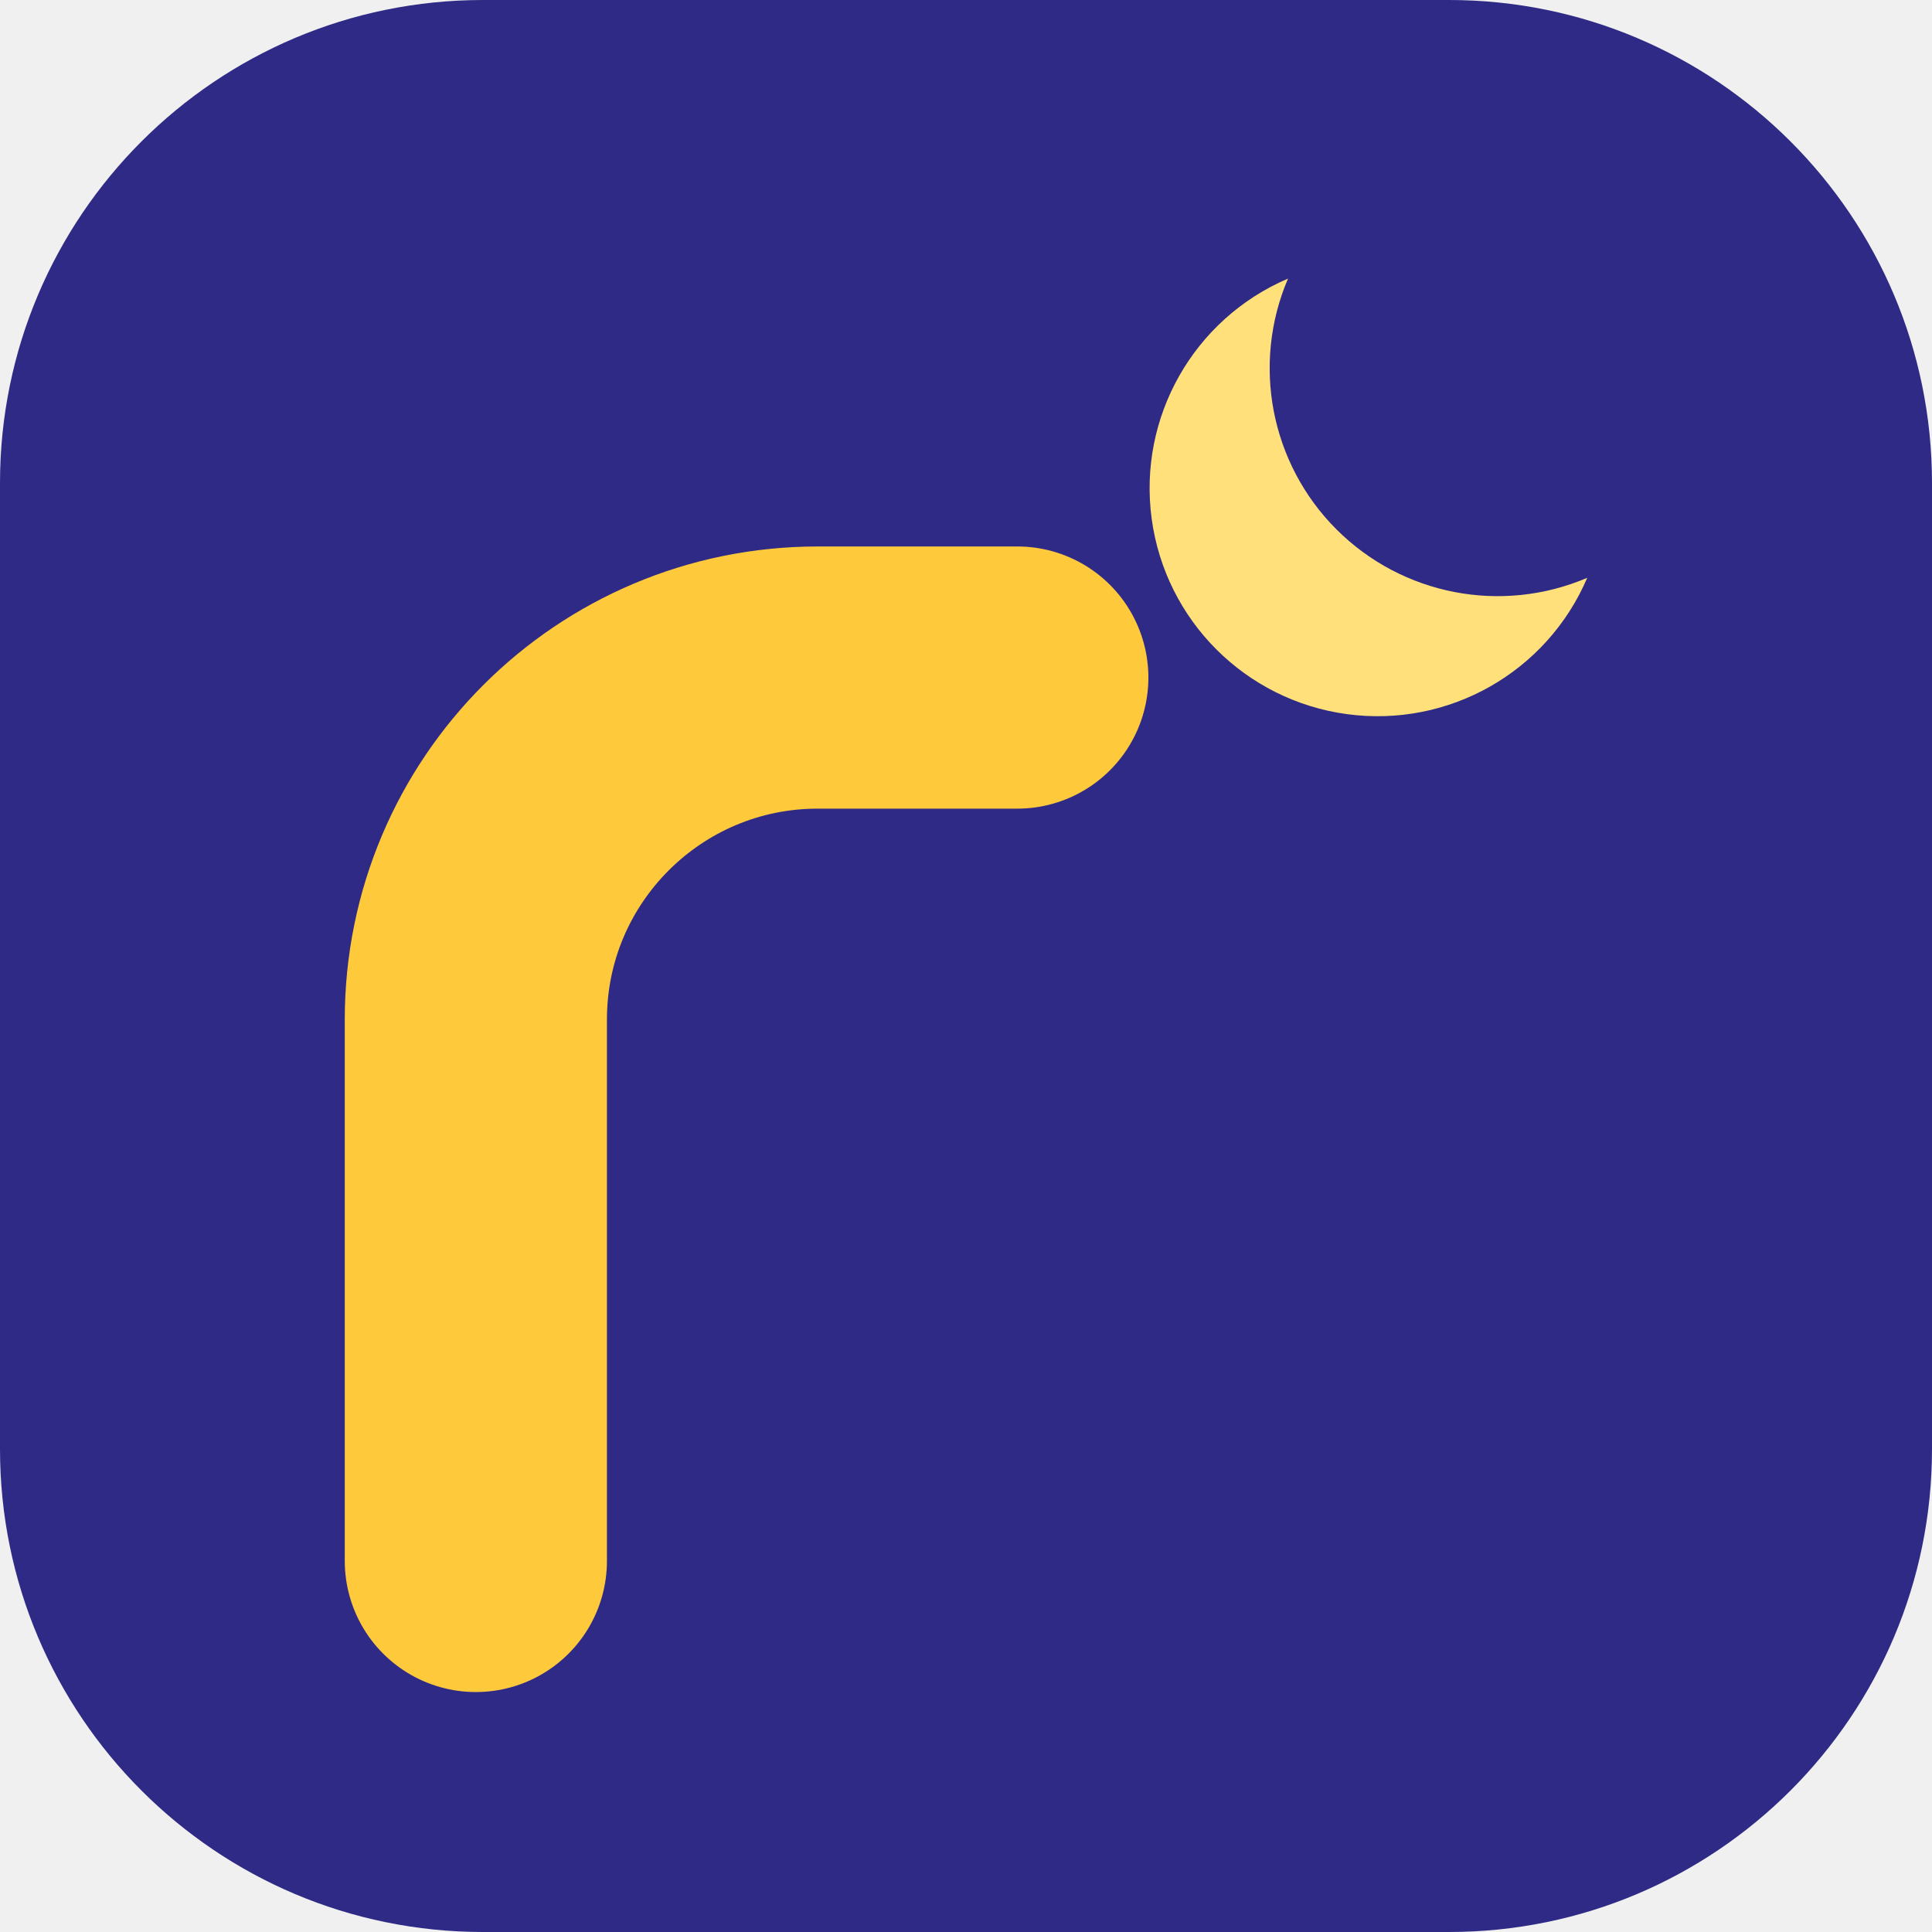
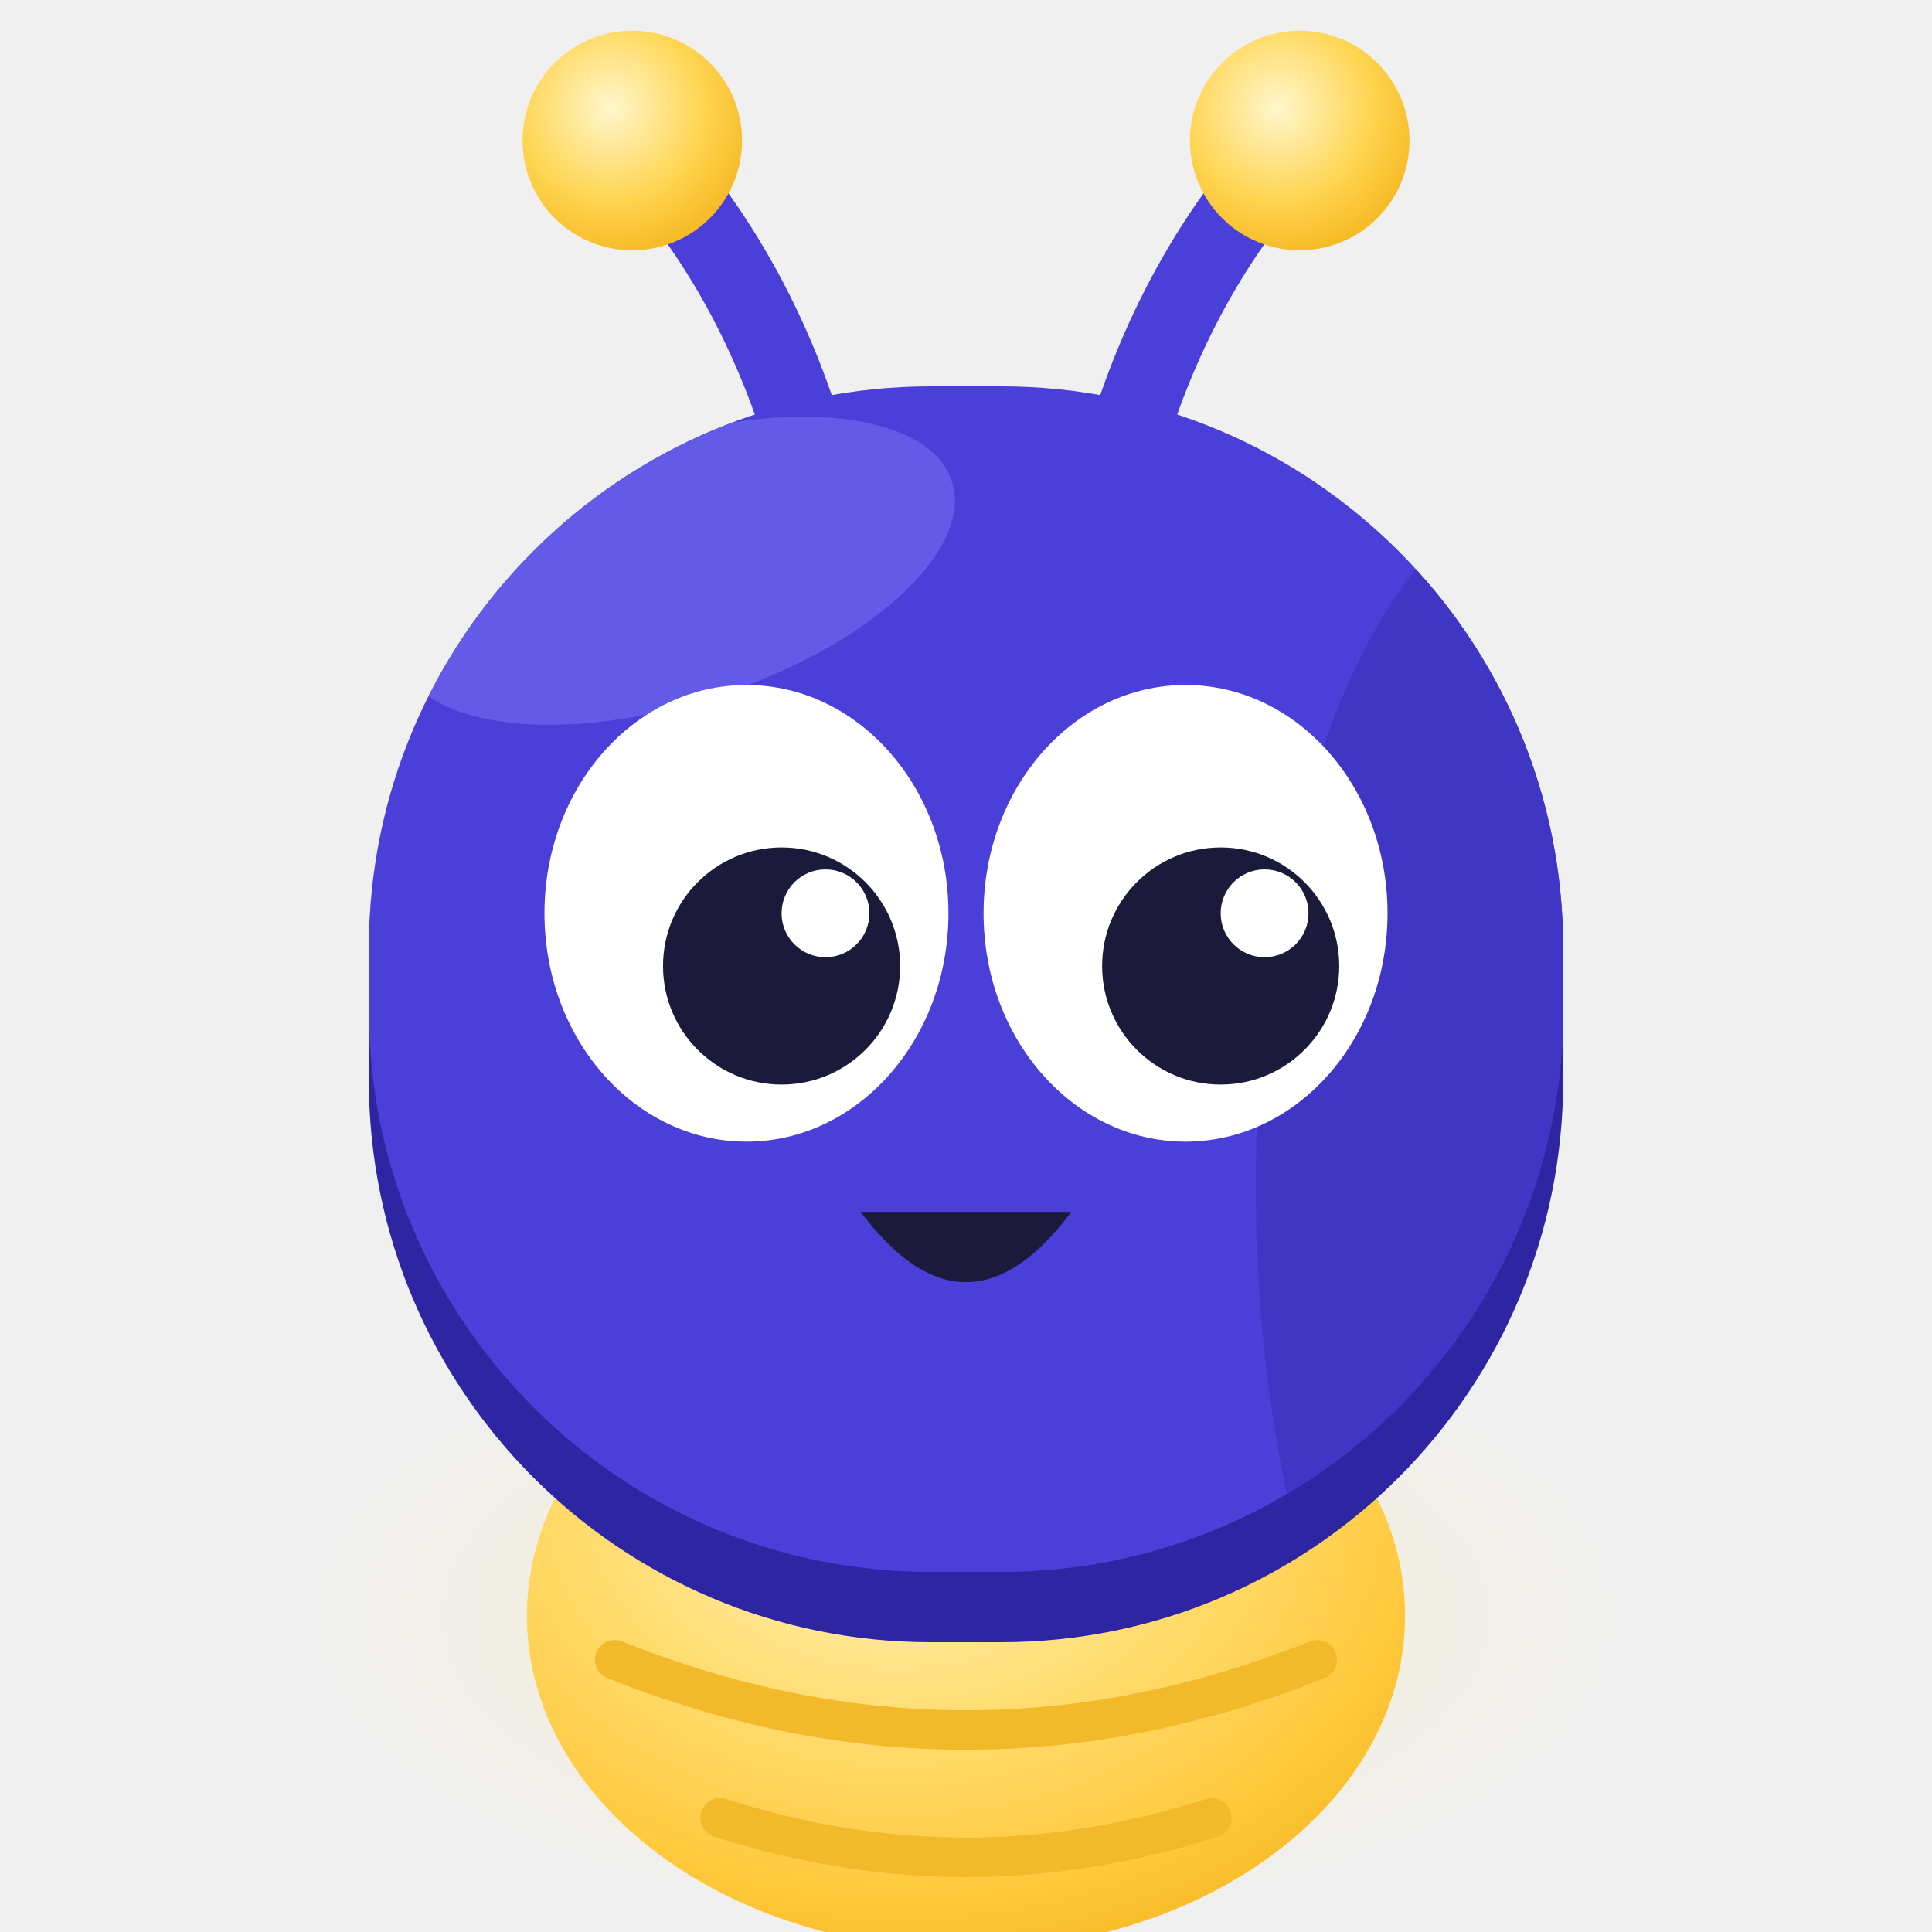
- <svg xmlns="http://www.w3.org/2000/svg" viewBox="0 0 40 40" width="40" height="40">
-   <rect width="40" height="40" rx="10" fill="#2E2A86" />
-   <g transform="translate(20 20.4) scale(1.18) translate(-22.1 -17.9)">
-     <path d="M13.5 28V18.5a6 6 0 0 1 6-6H23" fill="none" stroke="#FFC93C" stroke-width="4.6" stroke-linecap="round" stroke-linejoin="round" />
-     <path d="M33 10.75A4 4 0 0 1 27.75 5.5a4 4 0 1 0 5.25 5.25z" fill="#FFE07A" />
+ <svg xmlns="http://www.w3.org/2000/svg" viewBox="36 30 440 440" width="440" height="440">
+   <defs>
+     <radialGradient id="b" cx="0.42" cy="0.32" r="0.75">
+       <stop offset="0" stop-color="#FFF6CC" />
+       <stop offset="0.4" stop-color="#FFE07A" />
+       <stop offset="0.8" stop-color="#FFC93C" />
+       <stop offset="1" stop-color="#F5B820" />
+     </radialGradient>
+     <radialGradient id="t" cx="0.4" cy="0.35" r="0.7">
+       <stop offset="0" stop-color="#FFF6CC" />
+       <stop offset="0.6" stop-color="#FFD552" />
+       <stop offset="1" stop-color="#F5B820" />
+     </radialGradient>
+     <radialGradient id="h" cx="0.5" cy="0.5" r="0.5">
+       <stop offset="0" stop-color="#FFE07A" stop-opacity="0.5" />
+       <stop offset="0.55" stop-color="#FFE07A" stop-opacity="0.14" />
+       <stop offset="1" stop-color="#FFE07A" stop-opacity="0" />
+     </radialGradient>
+     <clipPath id="c">
+       <rect x="120" y="118" width="272" height="270" rx="128" />
+     </clipPath>
+   </defs>
+   <ellipse cx="256" cy="398" rx="150" ry="70" fill="url(#h)" />
+   <ellipse cx="256" cy="398" rx="100" ry="76" fill="url(#b)" />
+   <path d="M176 408 Q256 440 336 408" fill="none" stroke="#F2B92A" stroke-width="9" stroke-linecap="round" />
+   <path d="M200 444 Q256 462 312 444" fill="none" stroke="#F2B92A" stroke-width="9" stroke-linecap="round" />
+   <path d="M222 140 C 214 108, 200 84, 184 66" fill="none" stroke="#4A3FD9" stroke-width="18" stroke-linecap="round" />
+   <circle cx="180" cy="62" r="25" fill="url(#t)" />
+   <path d="M290 140 C 298 108, 312 84, 328 66" fill="none" stroke="#4A3FD9" stroke-width="18" stroke-linecap="round" />
+   <circle cx="332" cy="62" r="25" fill="url(#t)" />
+   <rect x="120" y="134" width="272" height="270" rx="128" fill="#2E25A3" />
+   <rect x="120" y="118" width="272" height="270" rx="128" fill="#4A3FD9" />
+   <g clip-path="url(#c)">
+     <ellipse cx="392" cy="300" rx="70" ry="160" fill="#4036C6" />
+     <ellipse cx="190" cy="160" rx="66" ry="30" transform="rotate(-18 190 160)" fill="#6A60EC" opacity="0.8" />
  </g>
+   <ellipse cx="206" cy="238" rx="46" ry="52" fill="#FFFFFF" />
+   <circle cx="214" cy="250" r="27" fill="#1C1A3B" />
+   <circle cx="224" cy="238" r="10" fill="#FFFFFF" />
+   <ellipse cx="306" cy="238" rx="46" ry="52" fill="#FFFFFF" />
+   <circle cx="314" cy="250" r="27" fill="#1C1A3B" />
+   <circle cx="324" cy="238" r="10" fill="#FFFFFF" />
+   <path d="M232 306 Q256 338 280 306 Z" fill="#1C1A3B" />
</svg>
